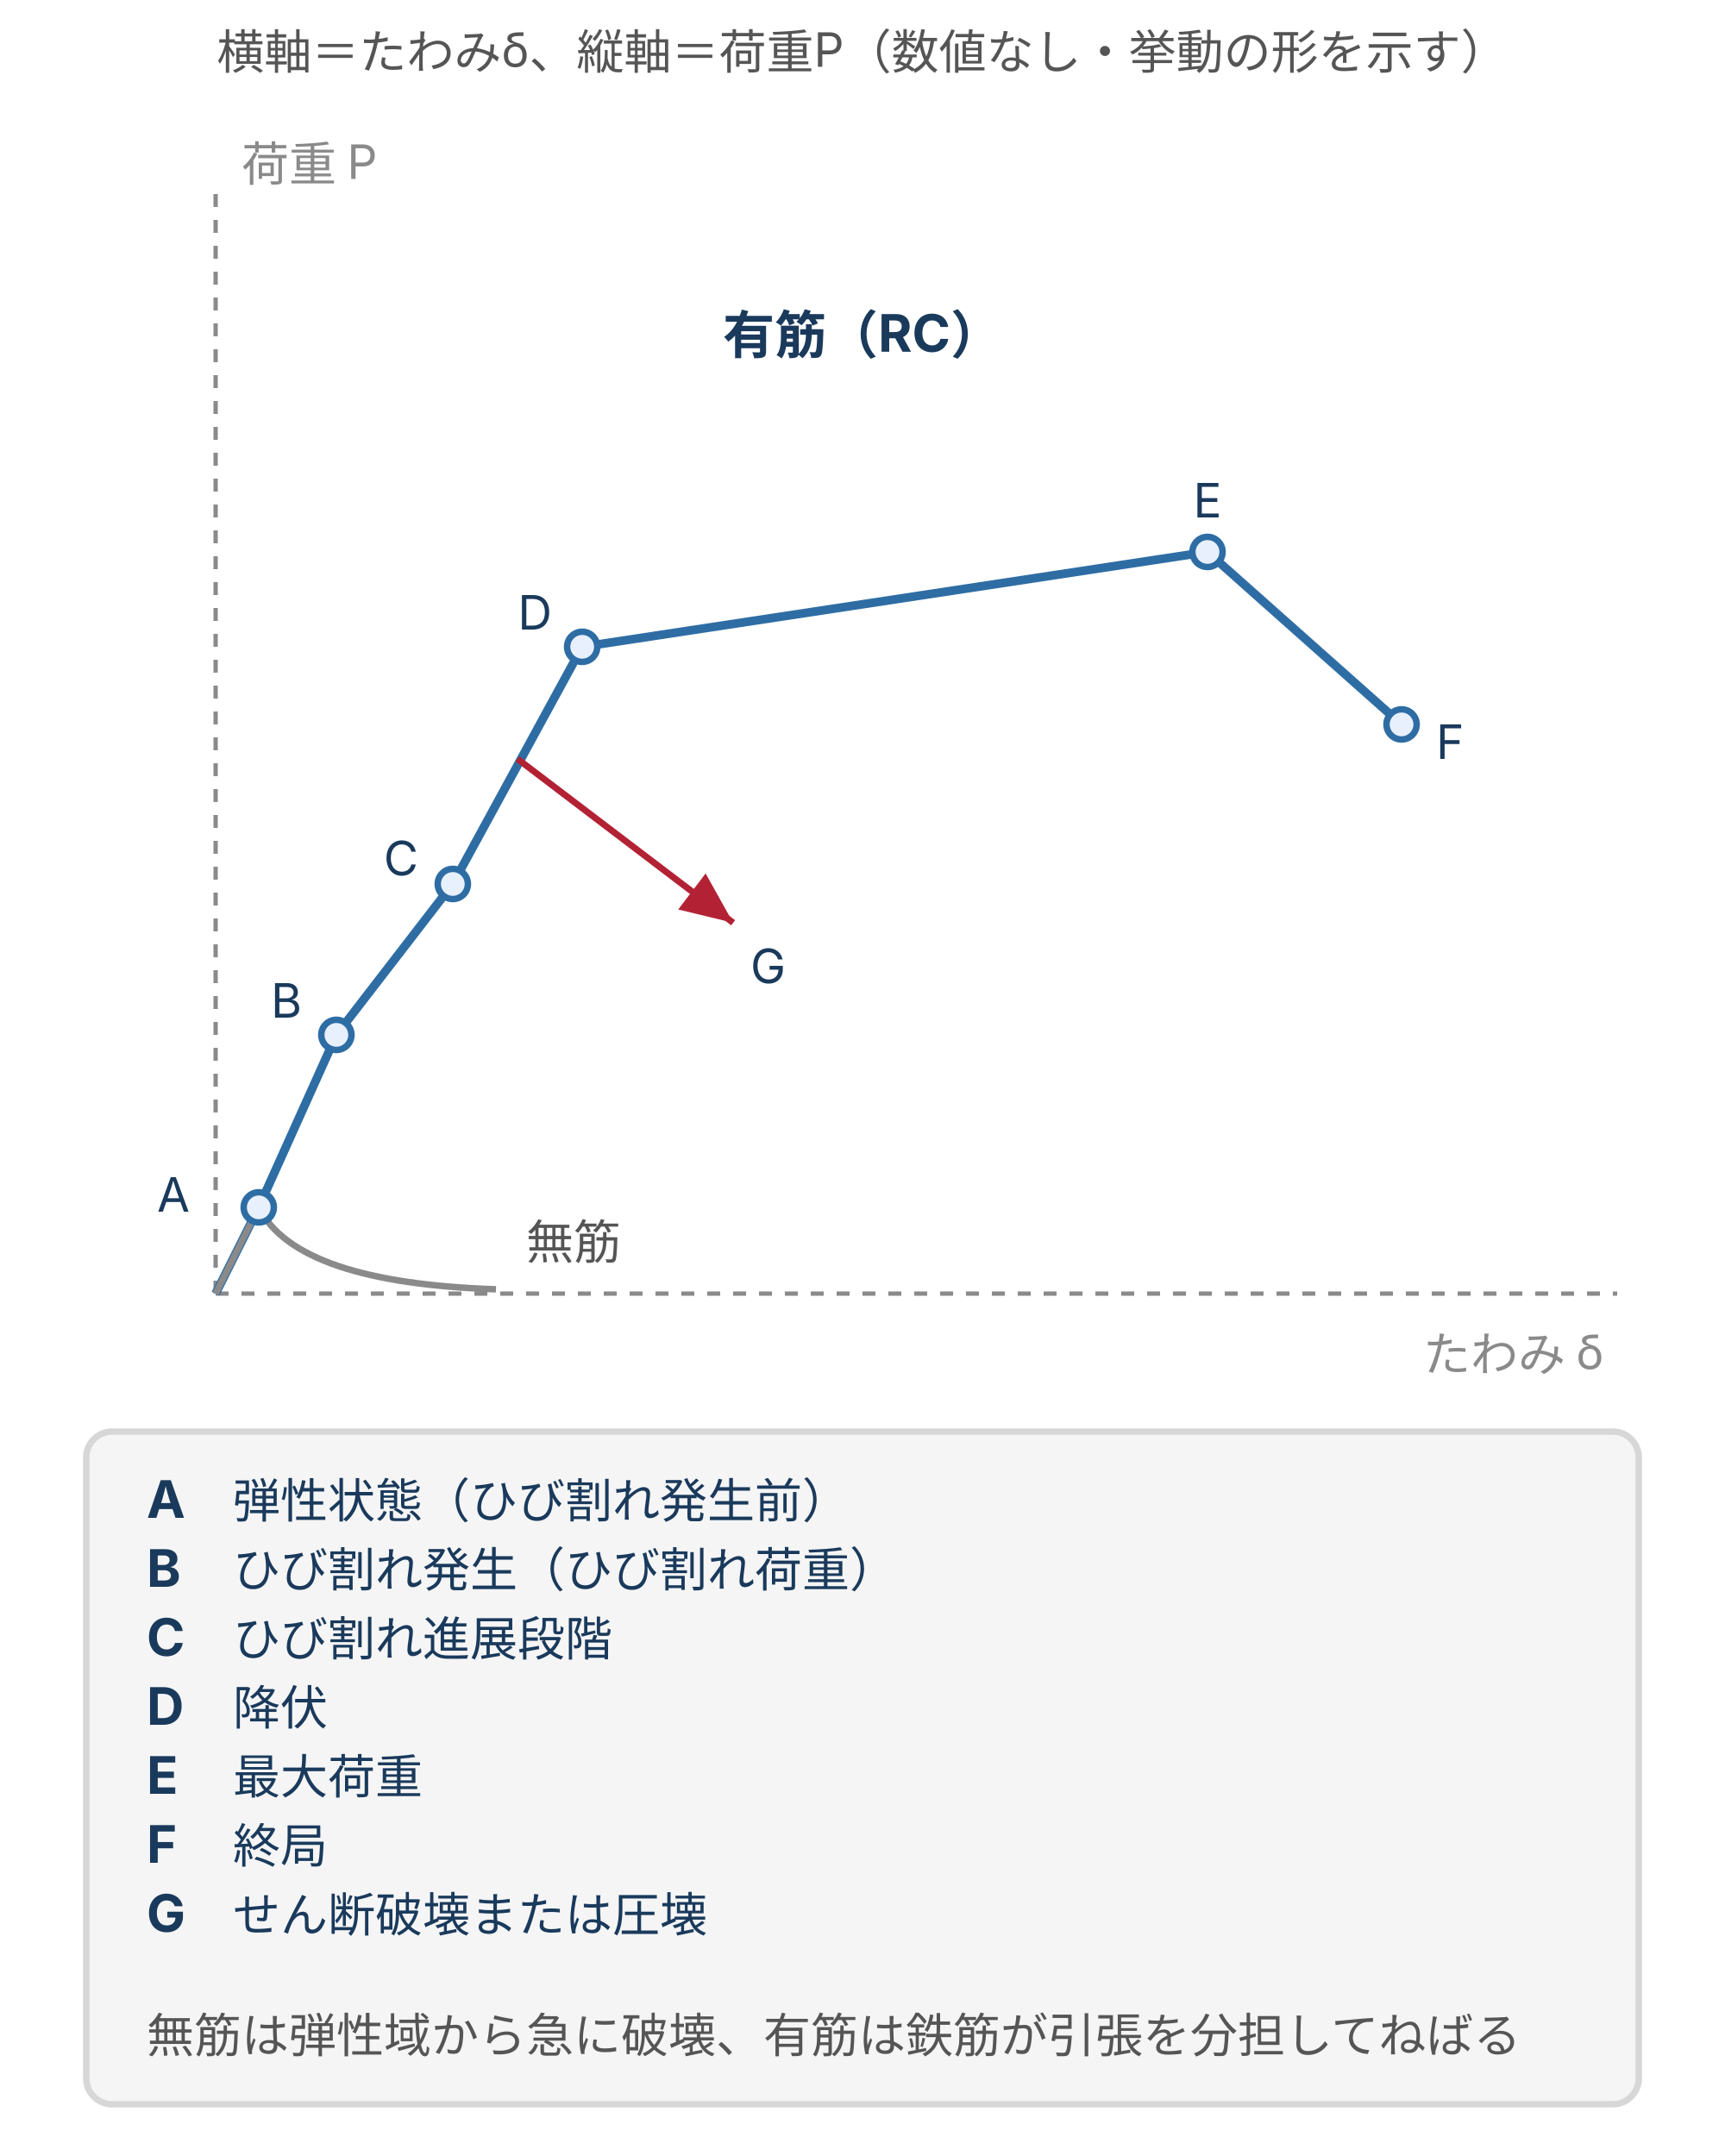
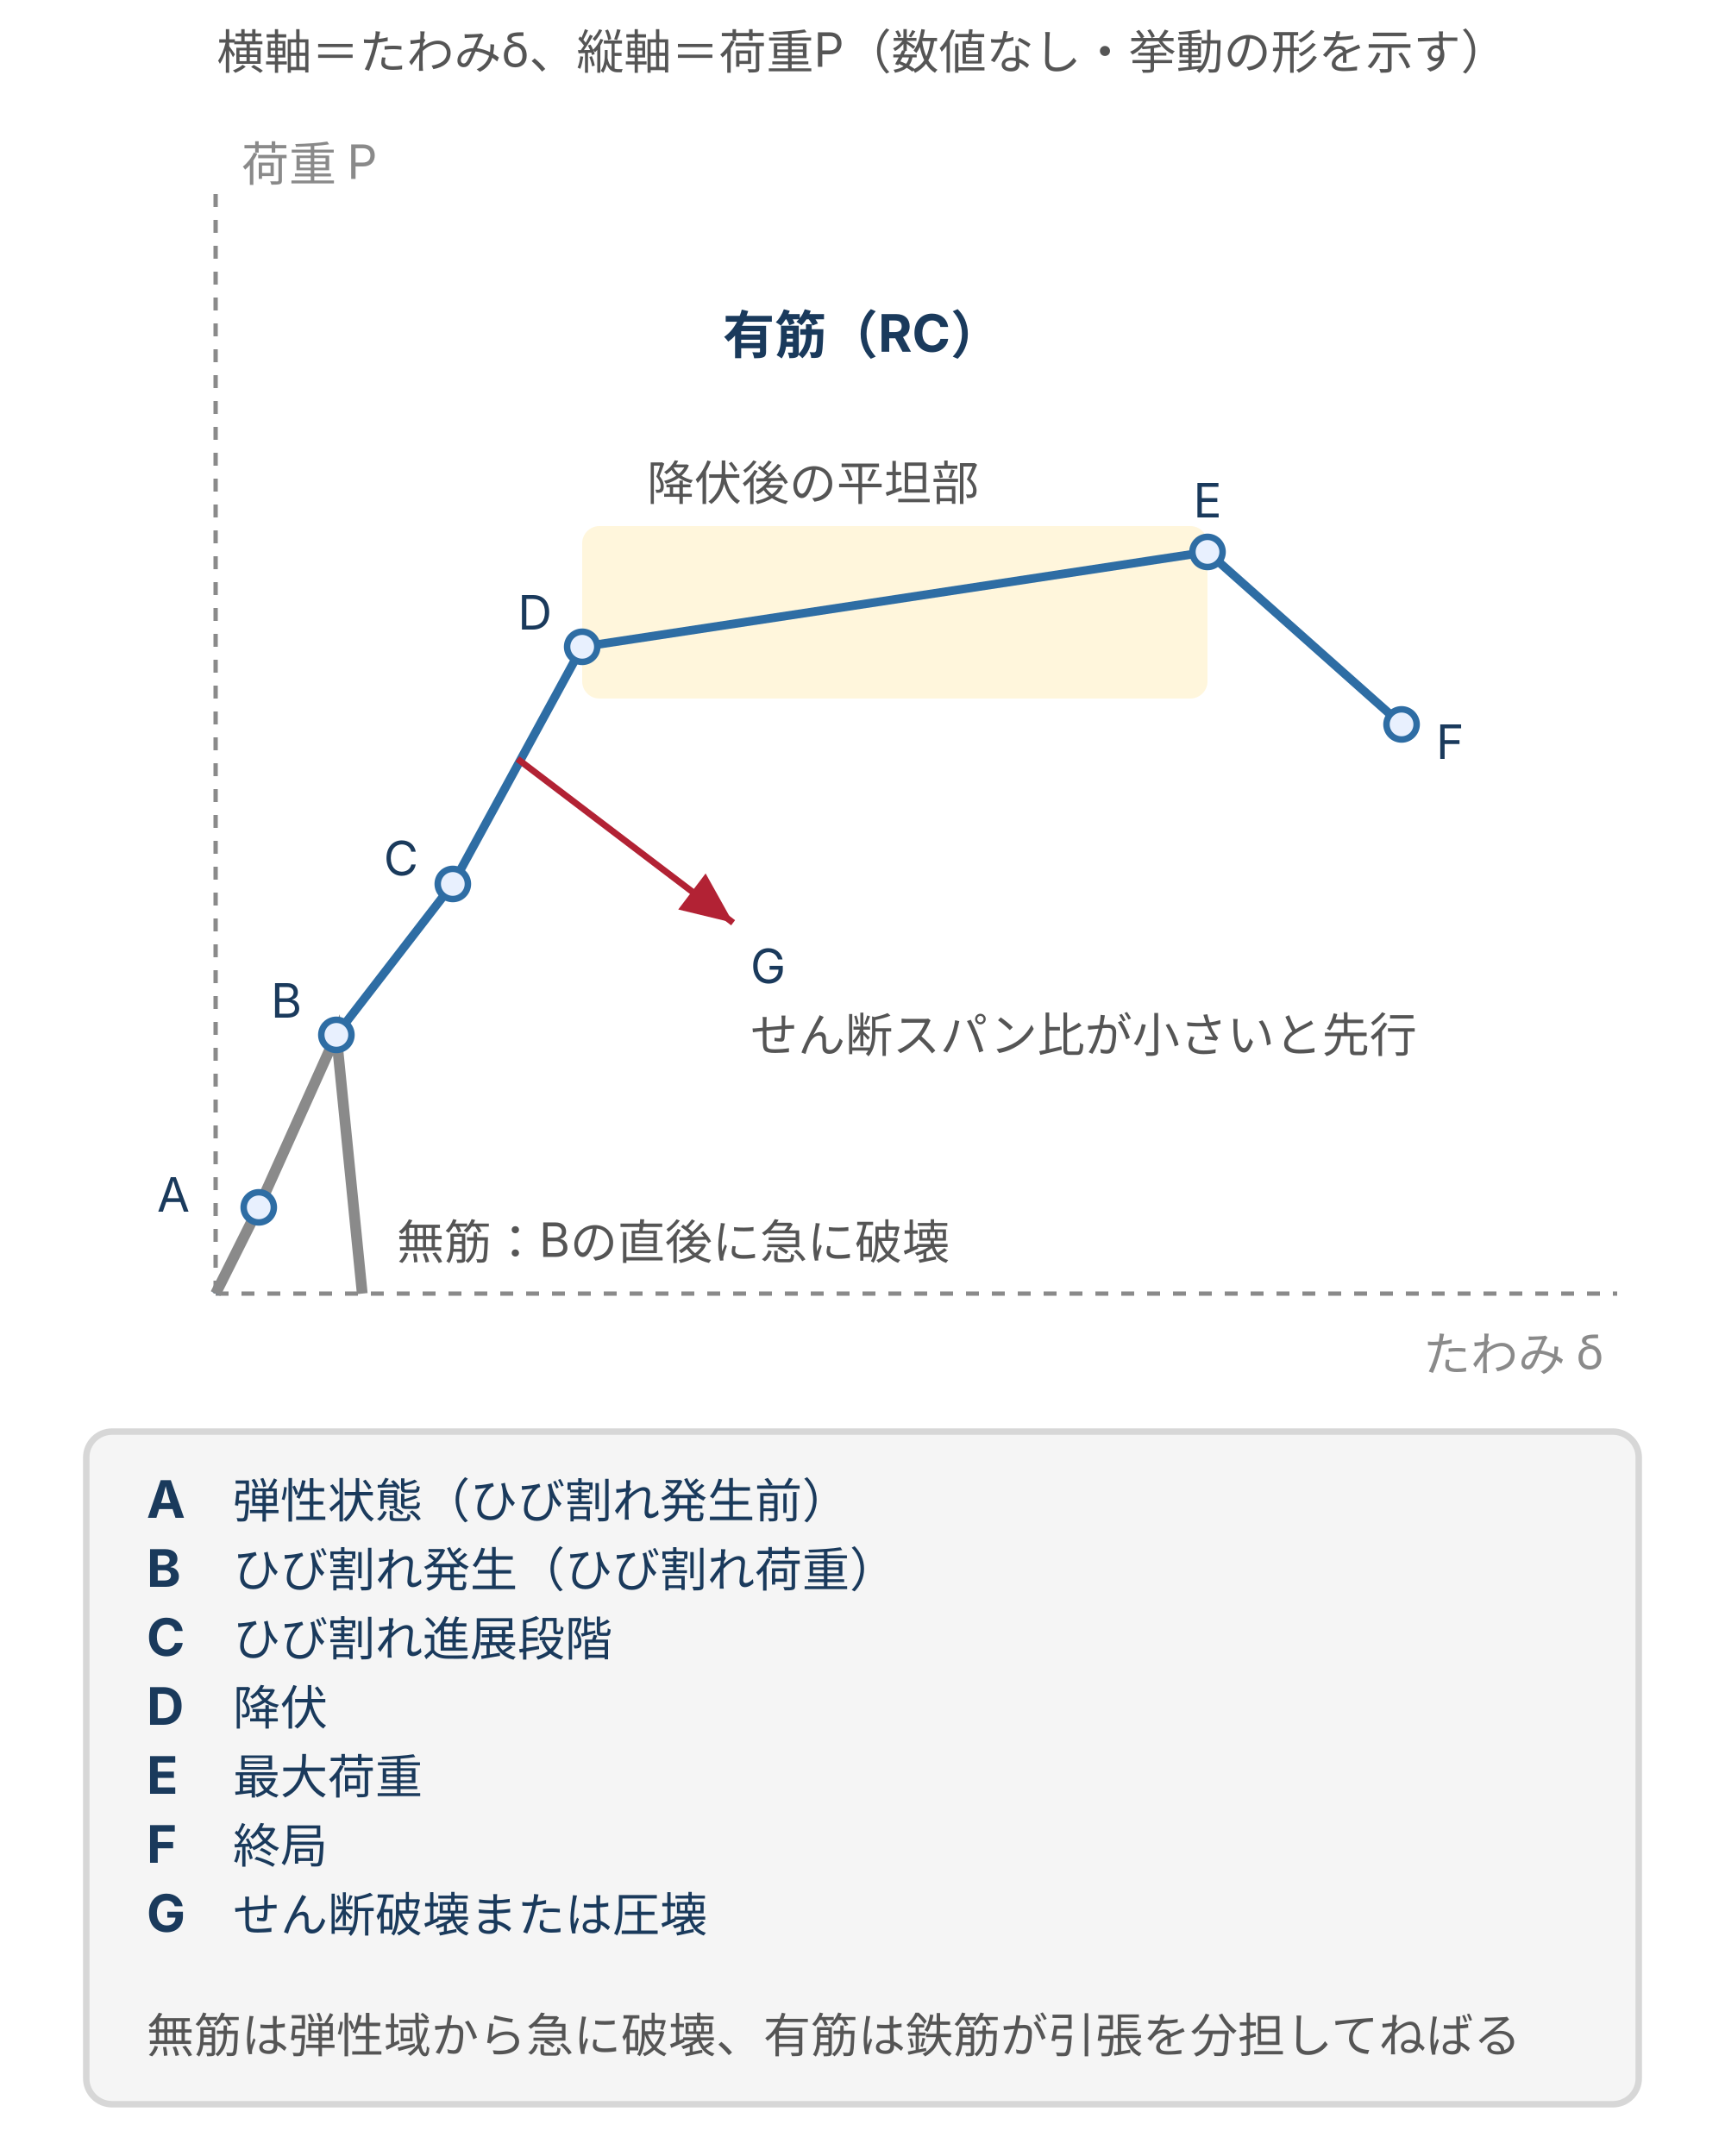
<svg xmlns="http://www.w3.org/2000/svg" viewBox="0 0 400 500" style="max-width:400px;width:100%" role="img" aria-label="荷重とたわみの関係の比較。無筋はA点の弾性状態から立ち上がって急に耐力を失うのに対し、有筋のRCはひび割れ発生、進展、降伏、最大荷重を経て終局に至り、途中でせん断破壊または圧壊に至る経路もある">
  <defs>
    <style>
      text { font-family: Inter, "Noto Sans JP", "Hiragino Kaku Gothic ProN", "Hiragino Sans", sans-serif; }
      .t-lead  { font-size: 11px; fill: #555; }
      .t-axis  { font-size: 11px; fill: #8a8a8a; }
      .t-label { font-size: 11px; fill: #1a3a5c; }
      .t-b { font-size: 12px; fill: #1a3a5c; font-weight: 700; }
      .t-desc  { font-size: 11px; fill: #555; }
      .line-main { stroke: #2e6da4; stroke-width: 2; fill: none; }
      .line-thin { stroke: #2e6da4; stroke-width: 1.5; fill: none; }
      .line-dash { stroke: #8a8a8a; stroke-width: 1; stroke-dasharray: 3 3; fill: none; }
      .line-red { stroke: #b22234; stroke-width: 1.5; fill: none; }
      .box { fill: #f5f5f5; stroke: #d7d7d7; stroke-width: 1.5; }
      .box-b { fill: #e8f0fe; stroke: #2e6da4; stroke-width: 1.5; }
      .box-w { fill: #fff3cd; stroke: #d4a017; stroke-width: 1.5; }
      .box-d { fill: #f8d7da; stroke: #b22234; stroke-width: 1.5; }
      .box-p { fill: #d0e8d0; stroke: #3a7d44; stroke-width: 1.5; }
    </style>
    <marker id="ah" markerWidth="8" markerHeight="7" refX="8" refY="3.5" orient="auto">
      <polygon points="0,0 8,3.5 0,7" fill="#2e6da4" />
    </marker>
    <marker id="ahr" markerWidth="8" markerHeight="7" refX="8" refY="3.5" orient="auto">
      <polygon points="0,0 8,3.5 0,7" fill="#b22234" />
    </marker>
  </defs>
  <text class="t-lead" x="200" y="16" text-anchor="middle">横軸＝たわみδ、縦軸＝荷重P（数値なし・挙動の形を示す）</text>
  <line class="line-dash" x1="50" y1="300" x2="50" y2="44" />
  <line class="line-dash" x1="50" y1="300" x2="375" y2="300" />
  <text class="t-axis" x="56" y="42">荷重 P</text>
  <text class="t-axis" x="330" y="318">たわみ δ</text>
+   <rect x="135" y="122" width="145" height="40" rx="4" fill="#fff3cd" fill-opacity="0.7" />
  <path class="line-main" d="M50,300 L60,280 L78,240 L105,205 L135,150 L280,128 L325,168" />
-   <path class="line-dash" d="M60,280 C 66,292 85,298 115,299" />
-   <path class="line-thin" d="M50,300 L60,280 C 66,292 85,298 115,299" style="stroke:#8a8a8a" />
+   <path d="M50,300 L60,280 L78,240 L84,300" fill="none" stroke="#8a8a8a" stroke-width="2.5" />
  <line class="line-red" x1="120" y1="176" x2="170" y2="214" marker-end="url(#ahr)" />
  <circle cx="60" cy="280" r="3.5" class="box-b" />
  <circle cx="78" cy="240" r="3.5" class="box-b" />
  <circle cx="105" cy="205" r="3.5" class="box-b" />
  <circle cx="135" cy="150" r="3.5" class="box-b" />
  <circle cx="280" cy="128" r="3.5" class="box-b" />
  <circle cx="325" cy="168" r="3.5" class="box-b" />
  <text class="t-label" x="44" y="281" text-anchor="end">A</text>
  <text class="t-label" x="70" y="236" text-anchor="end">B</text>
  <text class="t-label" x="97" y="203" text-anchor="end">C</text>
  <text class="t-label" x="128" y="146" text-anchor="end">D</text>
  <text class="t-label" x="280" y="120" text-anchor="middle">E</text>
  <text class="t-label" x="333" y="176">F</text>
  <text class="t-label" x="174" y="228">G</text>
-   <text class="t-desc" x="122" y="292">無筋</text>
+   <text class="t-desc" x="174" y="244">せん断スパン比が小さいと先行</text>
+   <text class="t-desc" x="92" y="292">無筋：Bの直後に急に破壊</text>
+   <text class="t-desc" x="150" y="116">降伏後の平坦部</text>
  <text class="t-b" x="200" y="82" text-anchor="middle">有筋（RC）</text>
  <rect class="box" x="20" y="332" width="360" height="156" rx="6" />
  <text class="t-b" x="34" y="352">A</text>
  <text class="t-label" x="54" y="352">弾性状態（ひび割れ発生前）</text>
  <text class="t-b" x="34" y="368">B</text>
  <text class="t-label" x="54" y="368">ひび割れ発生（ひび割れ荷重）</text>
  <text class="t-b" x="34" y="384">C</text>
  <text class="t-label" x="54" y="384">ひび割れ進展段階</text>
  <text class="t-b" x="34" y="400">D</text>
  <text class="t-label" x="54" y="400">降伏</text>
  <text class="t-b" x="34" y="416">E</text>
  <text class="t-label" x="54" y="416">最大荷重</text>
  <text class="t-b" x="34" y="432">F</text>
  <text class="t-label" x="54" y="432">終局</text>
  <text class="t-b" x="34" y="448">G</text>
  <text class="t-label" x="54" y="448">せん断破壊または圧壊</text>
  <text class="t-desc" x="34" y="476">無筋は弾性域から急に破壊、有筋は鉄筋が引張を分担してねばる</text>
</svg>
